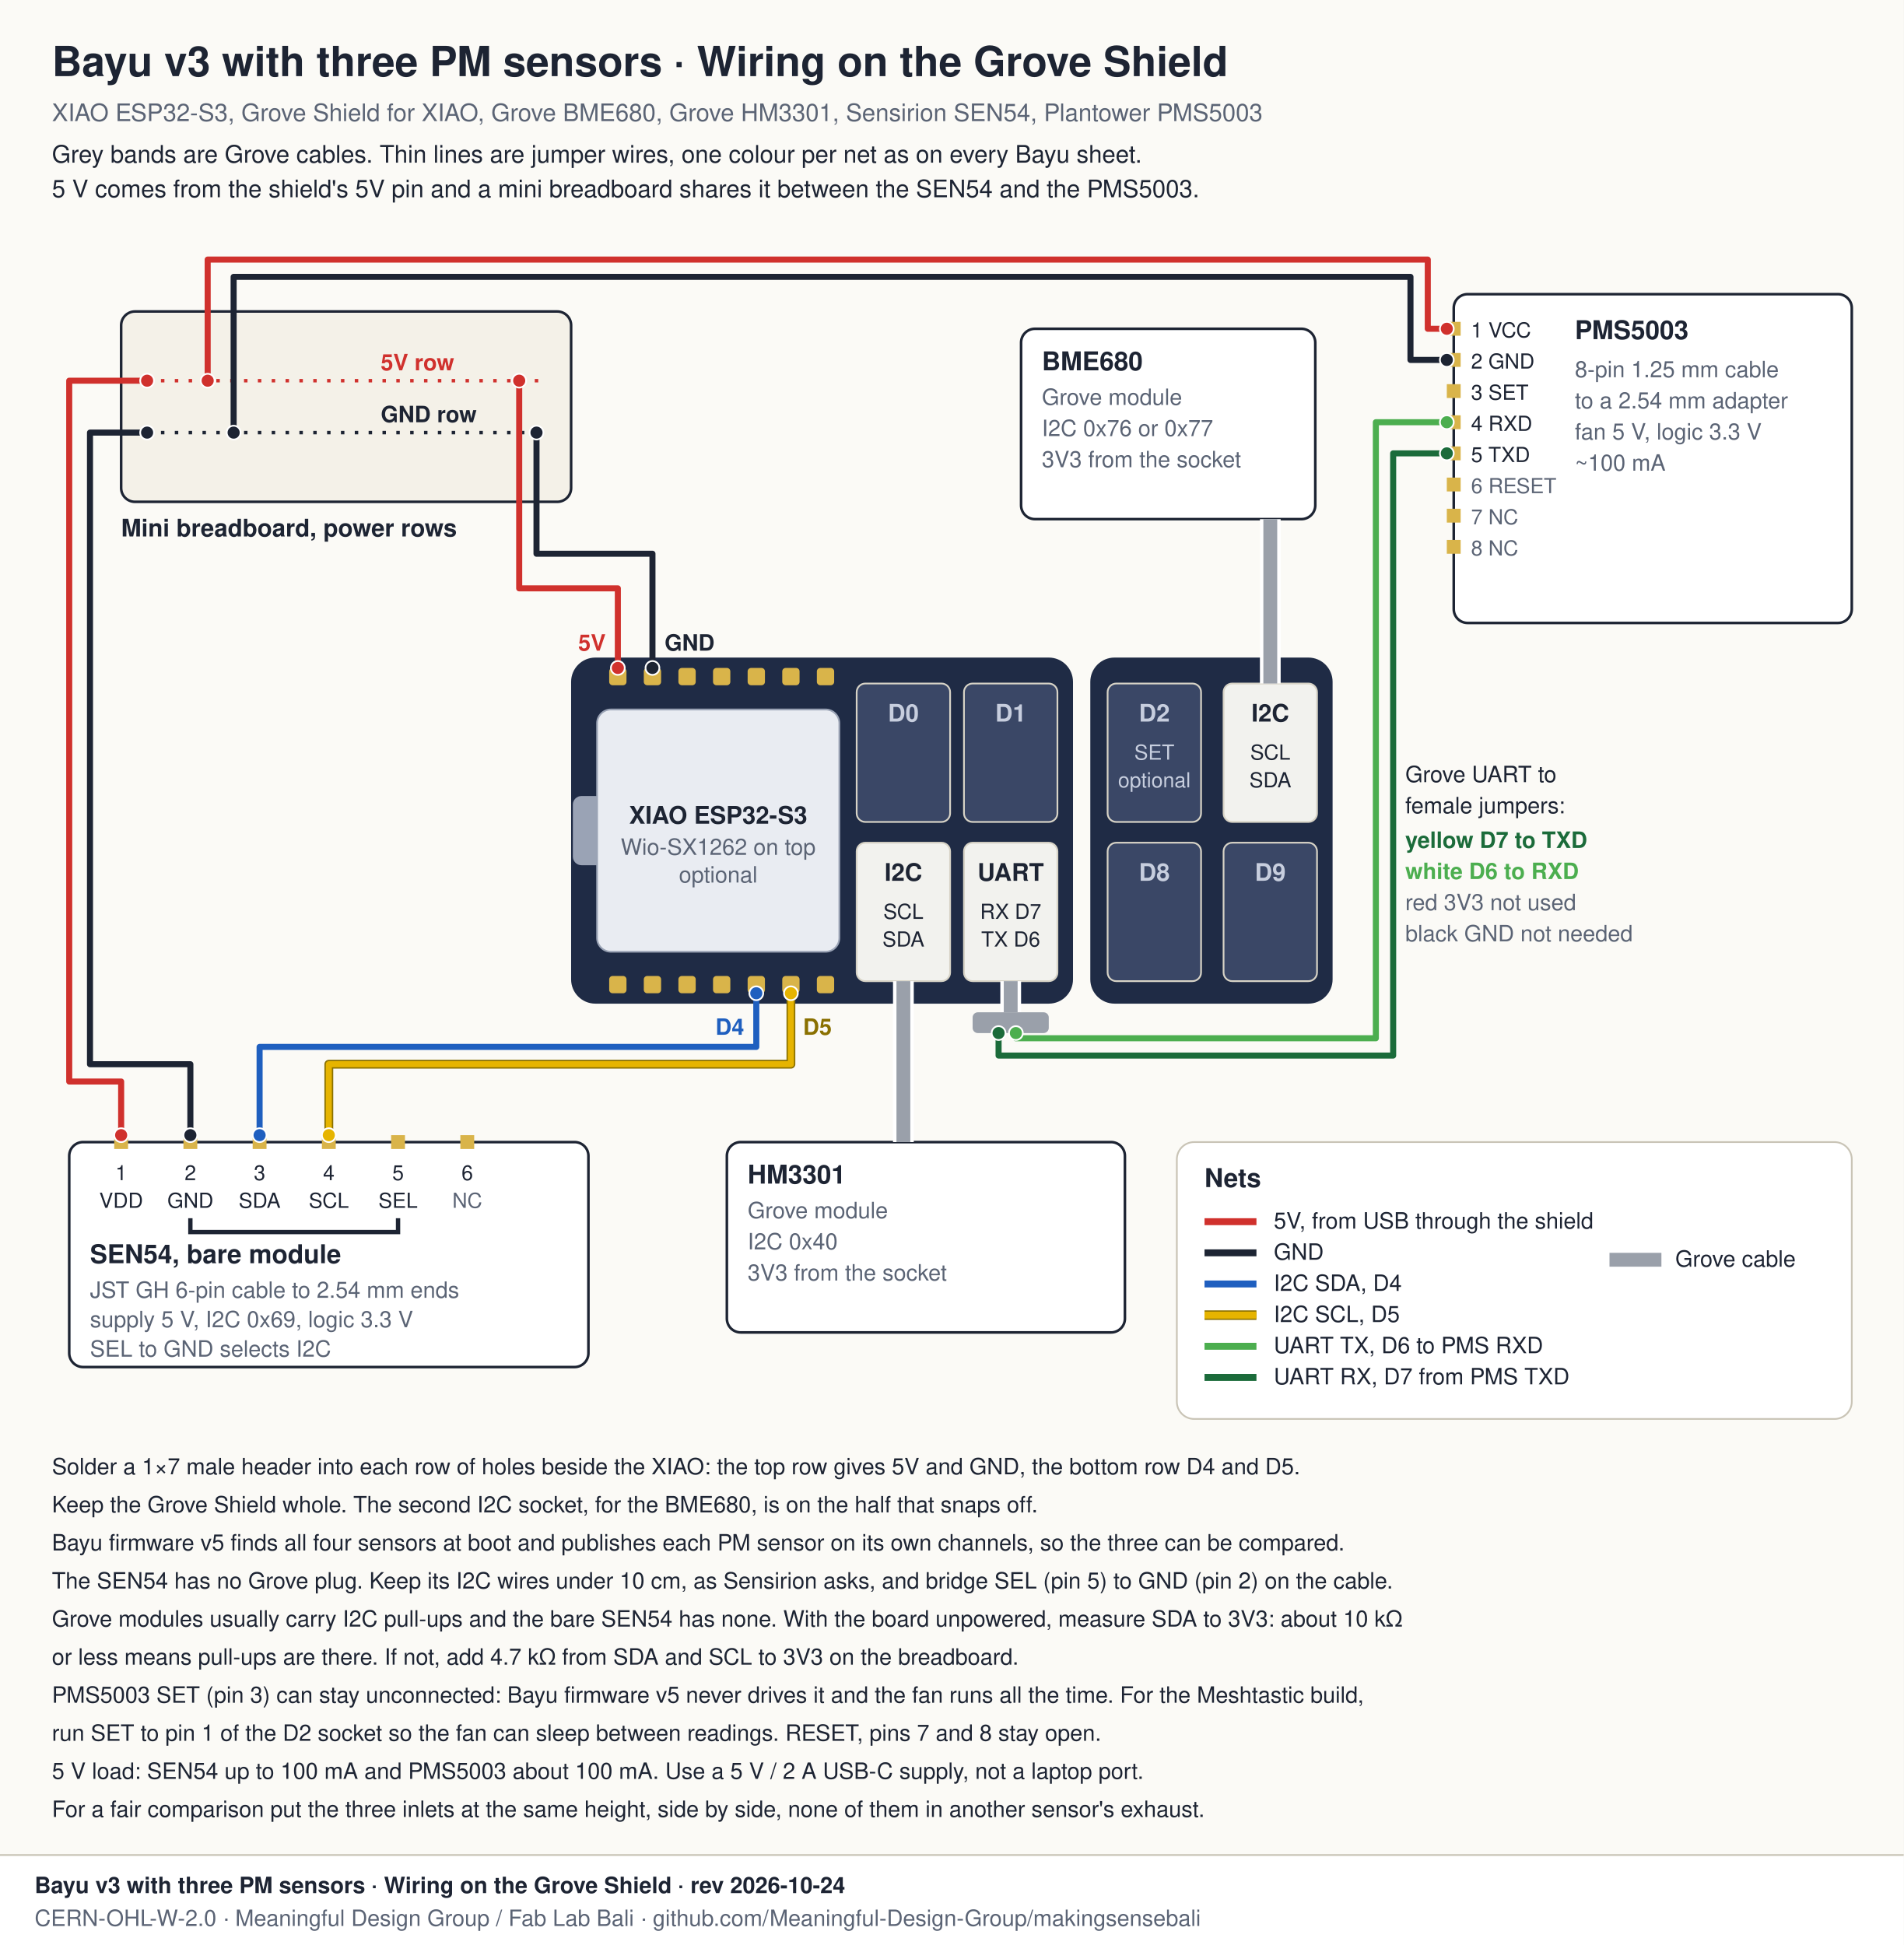
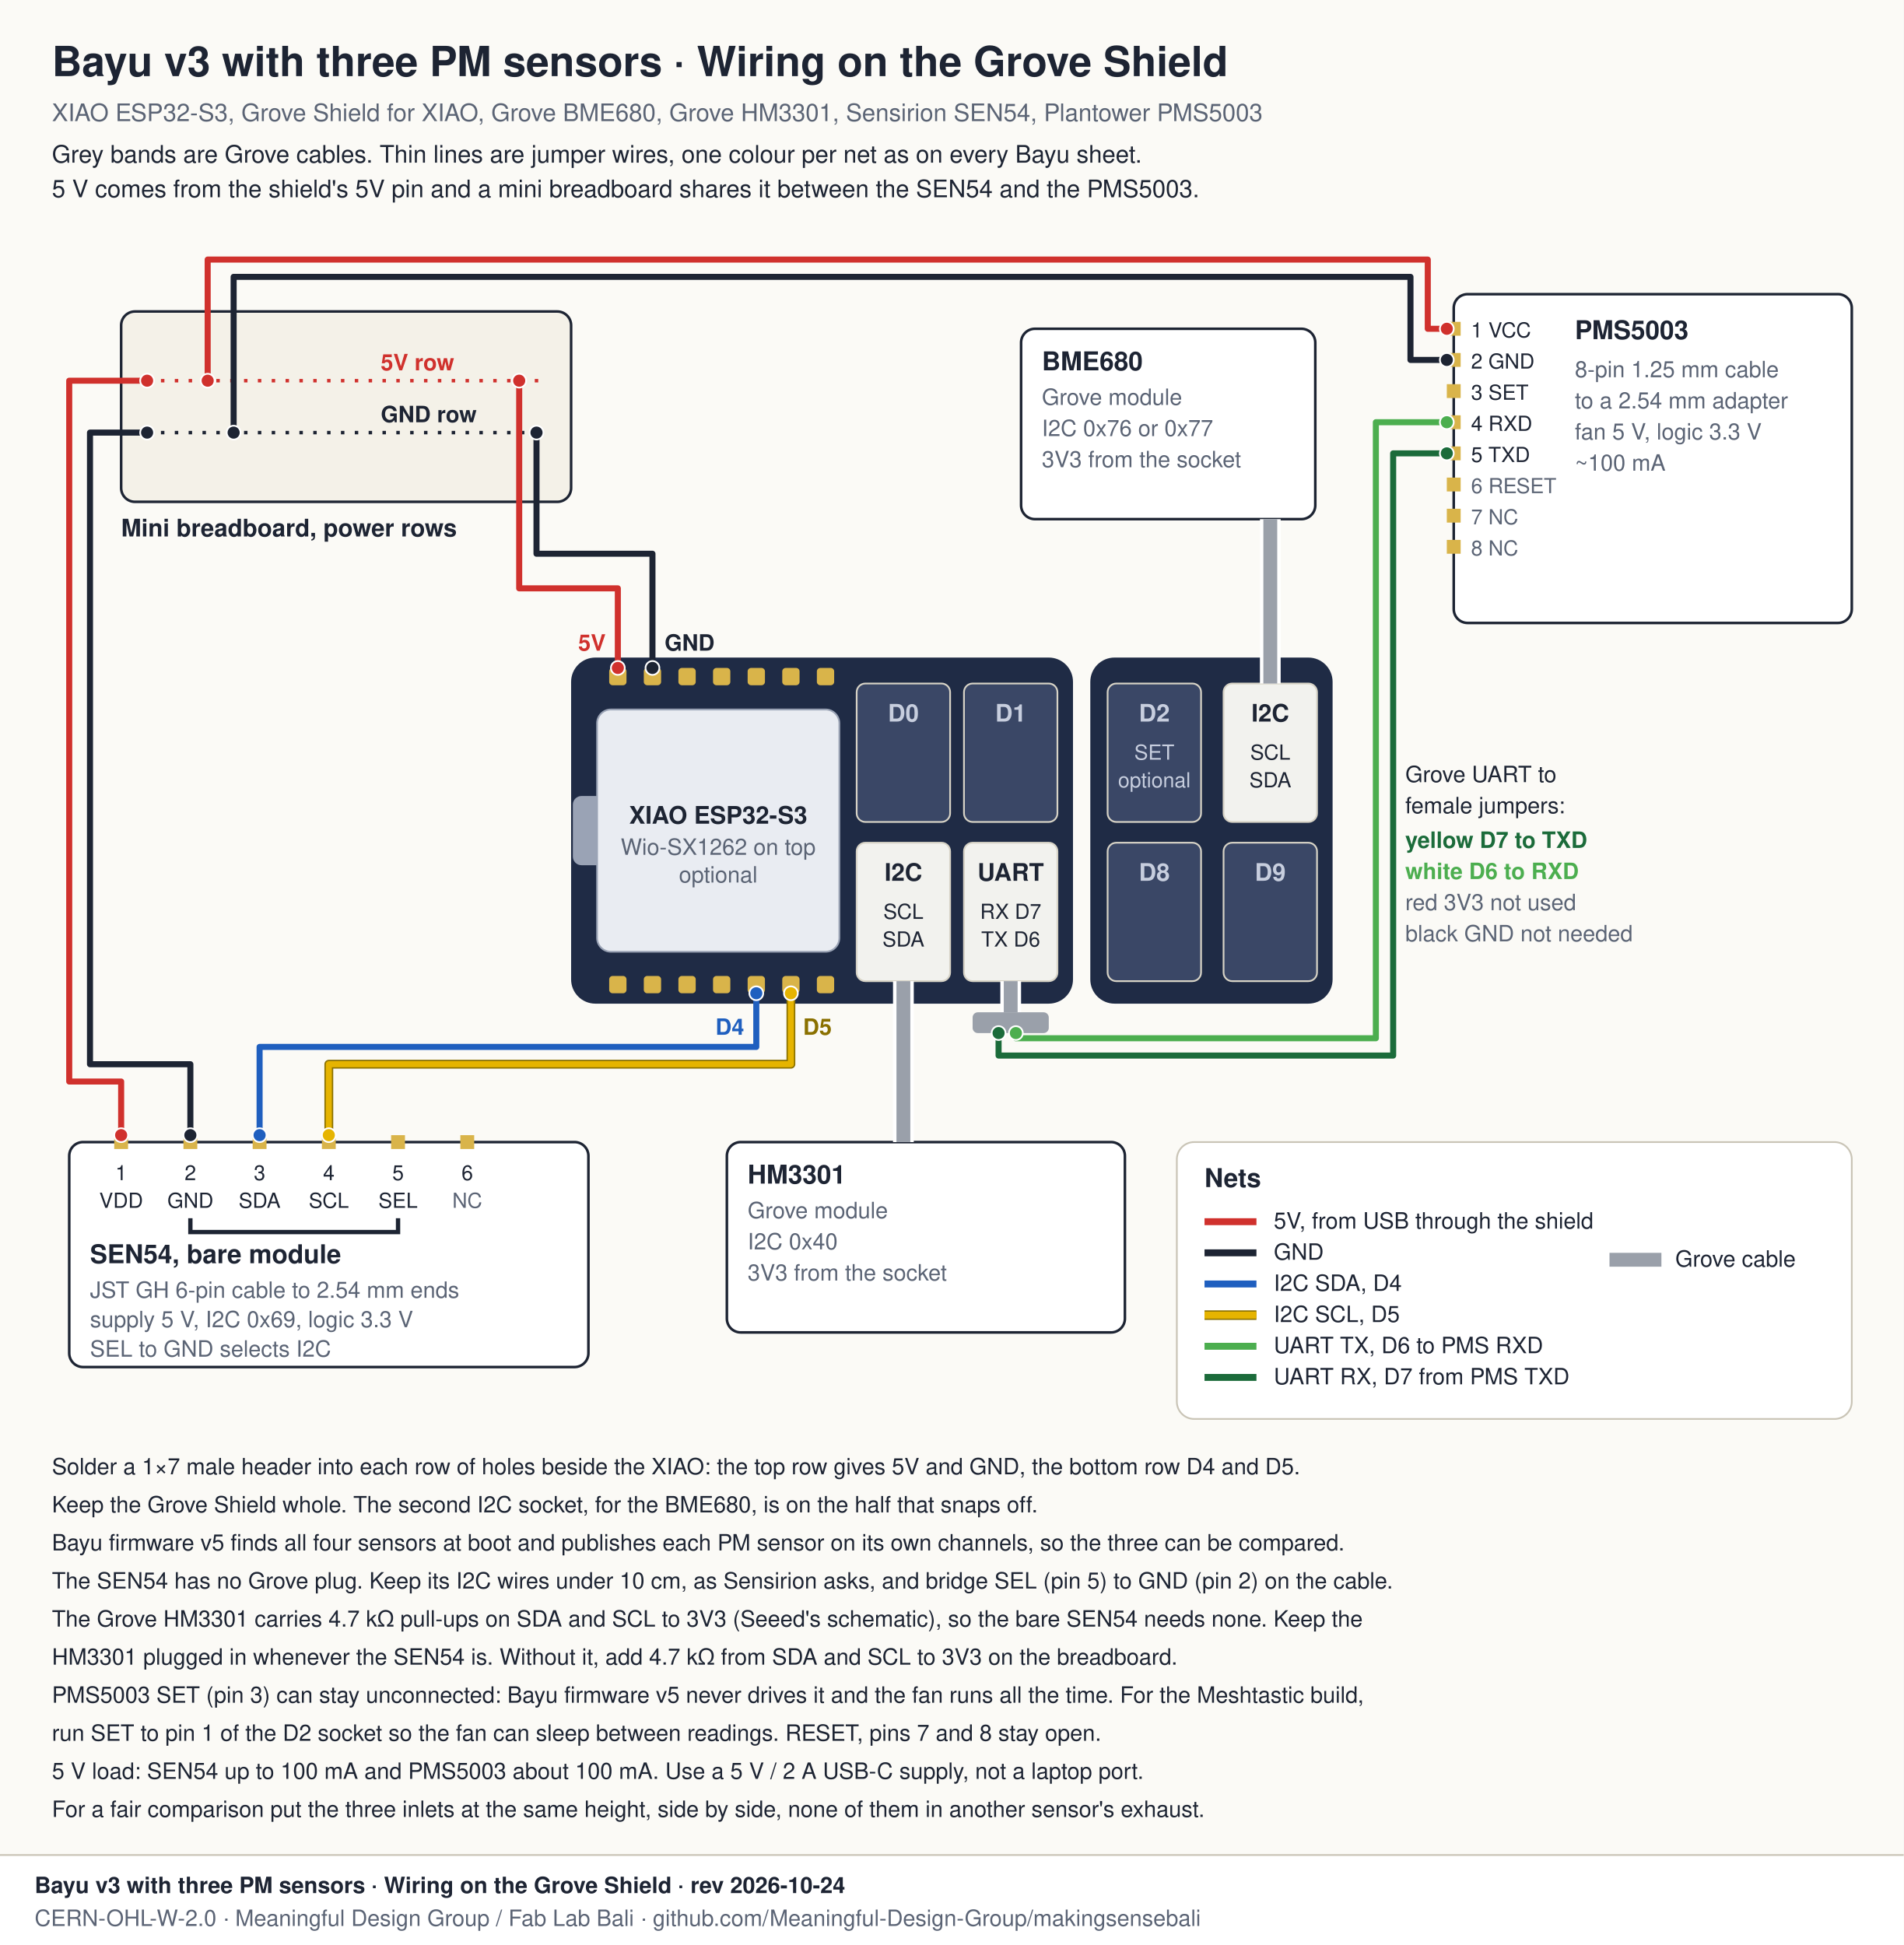
<svg xmlns="http://www.w3.org/2000/svg" width="1100" height="1124" viewBox="0 0 1100 1124" font-family="Helvetica, Arial, sans-serif">
  <rect width="1100" height="1124" fill="#fbfaf6" />
  <text x="30" y="44" font-size="24" fill="#1d2433" font-weight="bold" text-anchor="start">Bayu v3 with three PM sensors · Wiring on the Grove Shield</text>
  <text x="30" y="70" font-size="14" fill="#5b6475" font-weight="normal" text-anchor="start">XIAO ESP32-S3, Grove Shield for XIAO, Grove BME680, Grove HM3301, Sensirion SEN54, Plantower PMS5003</text>
  <text x="30" y="94" font-size="14" fill="#1d2433" font-weight="normal" text-anchor="start">Grey bands are Grove cables. Thin lines are jumper wires, one colour per net as on every Bayu sheet.</text>
  <text x="30" y="114" font-size="14" fill="#1d2433" font-weight="normal" text-anchor="start">5 V comes from the shield's 5V pin and a mini breadboard shares it between the SEN54 and the PMS5003.</text>
  <rect x="70" y="180" width="260" height="110" rx="8" fill="#f4f1e8" stroke="#1d2433" stroke-width="1.5" />
  <text x="70" y="310" font-size="14" fill="#1d2433" font-weight="bold" text-anchor="start">Mini breadboard, power rows</text>
  <line x1="85" y1="220" x2="315" y2="220" stroke="#d0312d" stroke-width="2" stroke-dasharray="2 6" />
  <text x="220" y="214" font-size="13" fill="#d0312d" font-weight="bold" text-anchor="start">5V row</text>
  <line x1="85" y1="250" x2="315" y2="250" stroke="#1d2433" stroke-width="2" stroke-dasharray="2 6" />
  <text x="220" y="244" font-size="13" fill="#1d2433" font-weight="bold" text-anchor="start">GND row</text>
  <rect x="330" y="380" width="290" height="200" rx="14" fill="#1f2b45" />
  <rect x="630" y="380" width="140" height="200" rx="14" fill="#1f2b45" />
  <rect x="331" y="460" width="20" height="40" rx="5" fill="#9aa3b5" />
  <rect x="345" y="410" width="140" height="140" rx="8" fill="#e9ecf2" stroke="#9aa3b5" />
  <text x="415.0" y="476" font-size="14" fill="#1d2433" font-weight="bold" text-anchor="middle">XIAO ESP32-S3</text>
  <text x="415.0" y="494" font-size="13" fill="#5b6475" font-weight="normal" text-anchor="middle">Wio-SX1262 on top</text>
  <text x="415.0" y="510" font-size="13" fill="#5b6475" font-weight="normal" text-anchor="middle">optional</text>
  <rect x="352" y="386" width="10" height="10" rx="2" fill="#d9b44a" />
  <rect x="372" y="386" width="10" height="10" rx="2" fill="#d9b44a" />
  <rect x="392" y="386" width="10" height="10" rx="2" fill="#d9b44a" />
  <rect x="412" y="386" width="10" height="10" rx="2" fill="#d9b44a" />
  <rect x="432" y="386" width="10" height="10" rx="2" fill="#d9b44a" />
  <rect x="452" y="386" width="10" height="10" rx="2" fill="#d9b44a" />
  <rect x="472" y="386" width="10" height="10" rx="2" fill="#d9b44a" />
  <rect x="352" y="564" width="10" height="10" rx="2" fill="#d9b44a" />
  <rect x="372" y="564" width="10" height="10" rx="2" fill="#d9b44a" />
  <rect x="392" y="564" width="10" height="10" rx="2" fill="#d9b44a" />
  <rect x="412" y="564" width="10" height="10" rx="2" fill="#d9b44a" />
  <rect x="432" y="564" width="10" height="10" rx="2" fill="#d9b44a" />
  <rect x="452" y="564" width="10" height="10" rx="2" fill="#d9b44a" />
  <rect x="472" y="564" width="10" height="10" rx="2" fill="#d9b44a" />
  <text x="350" y="376" font-size="13" fill="#d0312d" font-weight="bold" text-anchor="end">5V</text>
  <text x="384" y="376" font-size="13" fill="#1d2433" font-weight="bold" text-anchor="start">GND</text>
  <text x="430" y="598" font-size="13" fill="#1f5fbf" font-weight="bold" text-anchor="end">D4</text>
  <text x="464" y="598" font-size="13" fill="#8a7000" font-weight="bold" text-anchor="start">D5</text>
  <rect x="495" y="395" width="54" height="80" rx="5" fill="#3a4766" stroke="#d7d3c6" />
  <text x="522.0" y="417" font-size="14" fill="#c7cede" font-weight="bold" text-anchor="middle">D0</text>
  <text x="522.0" y="439" font-size="12" fill="#c7cede" font-weight="normal" text-anchor="middle" />
  <text x="522.0" y="455" font-size="12" fill="#c7cede" font-weight="normal" text-anchor="middle" />
  <rect x="557" y="395" width="54" height="80" rx="5" fill="#3a4766" stroke="#d7d3c6" />
  <text x="584.0" y="417" font-size="14" fill="#c7cede" font-weight="bold" text-anchor="middle">D1</text>
  <text x="584.0" y="439" font-size="12" fill="#c7cede" font-weight="normal" text-anchor="middle" />
  <text x="584.0" y="455" font-size="12" fill="#c7cede" font-weight="normal" text-anchor="middle" />
  <rect x="495" y="487" width="54" height="80" rx="5" fill="#f2f2ee" stroke="#d7d3c6" />
  <text x="522.0" y="509" font-size="14" fill="#1d2433" font-weight="bold" text-anchor="middle">I2C</text>
  <text x="522.0" y="531" font-size="12" fill="#1d2433" font-weight="normal" text-anchor="middle">SCL</text>
  <text x="522.0" y="547" font-size="12" fill="#1d2433" font-weight="normal" text-anchor="middle">SDA</text>
  <rect x="557" y="487" width="54" height="80" rx="5" fill="#f2f2ee" stroke="#d7d3c6" />
  <text x="584.0" y="509" font-size="14" fill="#1d2433" font-weight="bold" text-anchor="middle">UART</text>
  <text x="584.0" y="531" font-size="12" fill="#1d2433" font-weight="normal" text-anchor="middle">RX D7</text>
  <text x="584.0" y="547" font-size="12" fill="#1d2433" font-weight="normal" text-anchor="middle">TX D6</text>
  <rect x="640" y="395" width="54" height="80" rx="5" fill="#3a4766" stroke="#d7d3c6" />
  <text x="667.0" y="417" font-size="14" fill="#c7cede" font-weight="bold" text-anchor="middle">D2</text>
  <text x="667.0" y="439" font-size="12" fill="#c7cede" font-weight="normal" text-anchor="middle">SET</text>
  <text x="667.0" y="455" font-size="12" fill="#c7cede" font-weight="normal" text-anchor="middle">optional</text>
  <rect x="707" y="395" width="54" height="80" rx="5" fill="#f2f2ee" stroke="#d7d3c6" />
  <text x="734.0" y="417" font-size="14" fill="#1d2433" font-weight="bold" text-anchor="middle">I2C</text>
  <text x="734.0" y="439" font-size="12" fill="#1d2433" font-weight="normal" text-anchor="middle">SCL</text>
  <text x="734.0" y="455" font-size="12" fill="#1d2433" font-weight="normal" text-anchor="middle">SDA</text>
  <rect x="640" y="487" width="54" height="80" rx="5" fill="#3a4766" stroke="#d7d3c6" />
  <text x="667.0" y="509" font-size="14" fill="#c7cede" font-weight="bold" text-anchor="middle">D8</text>
  <text x="667.0" y="531" font-size="12" fill="#c7cede" font-weight="normal" text-anchor="middle" />
  <text x="667.0" y="547" font-size="12" fill="#c7cede" font-weight="normal" text-anchor="middle" />
  <rect x="707" y="487" width="54" height="80" rx="5" fill="#3a4766" stroke="#d7d3c6" />
  <text x="734.0" y="509" font-size="14" fill="#c7cede" font-weight="bold" text-anchor="middle">D9</text>
  <text x="734.0" y="531" font-size="12" fill="#c7cede" font-weight="normal" text-anchor="middle" />
  <text x="734.0" y="547" font-size="12" fill="#c7cede" font-weight="normal" text-anchor="middle" />
  <rect x="590" y="190" width="170" height="110" rx="8" fill="#ffffff" stroke="#1d2433" stroke-width="1.5" />
  <text x="602" y="214" font-size="15" fill="#1d2433" font-weight="bold" text-anchor="start">BME680</text>
  <text x="602" y="234" font-size="13" fill="#5b6475" font-weight="normal" text-anchor="start">Grove module</text>
  <text x="602" y="252" font-size="13" fill="#5b6475" font-weight="normal" text-anchor="start">I2C 0x76 or 0x77</text>
  <text x="602" y="270" font-size="13" fill="#5b6475" font-weight="normal" text-anchor="start">3V3 from the socket</text>
  <polyline points="734,395 734,300" fill="none" stroke="#ffffff" stroke-width="12" stroke-linejoin="round" />
  <polyline points="734,395 734,300" fill="none" stroke="#9aa0aa" stroke-width="8" stroke-linejoin="round" />
  <rect x="840" y="170" width="230" height="190" rx="8" fill="#ffffff" stroke="#1d2433" stroke-width="1.5" />
  <text x="852" y="194" font-size="15" fill="#1d2433" font-weight="bold" text-anchor="start" />
  <text x="910" y="196" font-size="15" fill="#1d2433" font-weight="bold" text-anchor="start">PMS5003</text>
  <text x="910" y="218" font-size="13" fill="#5b6475" font-weight="normal" text-anchor="start">8-pin 1.25 mm cable</text>
  <text x="910" y="236" font-size="13" fill="#5b6475" font-weight="normal" text-anchor="start">to a 2.54 mm adapter</text>
  <text x="910" y="254" font-size="13" fill="#5b6475" font-weight="normal" text-anchor="start">fan 5 V, logic 3.3 V</text>
  <text x="910" y="272" font-size="13" fill="#5b6475" font-weight="normal" text-anchor="start">~100 mA</text>
  <rect x="836" y="186" width="8" height="8" fill="#d9b44a" />
  <text x="850" y="195" font-size="12" fill="#1d2433" font-weight="normal" text-anchor="start">1 VCC</text>
  <rect x="836" y="204" width="8" height="8" fill="#d9b44a" />
  <text x="850" y="213" font-size="12" fill="#1d2433" font-weight="normal" text-anchor="start">2 GND</text>
  <rect x="836" y="222" width="8" height="8" fill="#d9b44a" />
  <text x="850" y="231" font-size="12" fill="#1d2433" font-weight="normal" text-anchor="start">3 SET</text>
  <rect x="836" y="240" width="8" height="8" fill="#d9b44a" />
  <text x="850" y="249" font-size="12" fill="#1d2433" font-weight="normal" text-anchor="start">4 RXD</text>
  <rect x="836" y="258" width="8" height="8" fill="#d9b44a" />
  <text x="850" y="267" font-size="12" fill="#1d2433" font-weight="normal" text-anchor="start">5 TXD</text>
  <rect x="836" y="276" width="8" height="8" fill="#d9b44a" />
  <text x="850" y="285" font-size="12" fill="#5b6475" font-weight="normal" text-anchor="start">6 RESET</text>
  <rect x="836" y="294" width="8" height="8" fill="#d9b44a" />
  <text x="850" y="303" font-size="12" fill="#5b6475" font-weight="normal" text-anchor="start">7 NC</text>
  <rect x="836" y="312" width="8" height="8" fill="#d9b44a" />
  <text x="850" y="321" font-size="12" fill="#5b6475" font-weight="normal" text-anchor="start">8 NC</text>
  <rect x="40" y="660" width="300" height="130" rx="8" fill="#ffffff" stroke="#1d2433" stroke-width="1.5" />
  <text x="52" y="684" font-size="15" fill="#1d2433" font-weight="bold" text-anchor="start" />
  <text x="52" y="730" font-size="15" fill="#1d2433" font-weight="bold" text-anchor="start">SEN54, bare module</text>
  <text x="52" y="750" font-size="13" fill="#5b6475" font-weight="normal" text-anchor="start">JST GH 6-pin cable to 2.54 mm ends</text>
  <text x="52" y="767" font-size="13" fill="#5b6475" font-weight="normal" text-anchor="start">supply 5 V, I2C 0x69, logic 3.3 V</text>
  <text x="52" y="784" font-size="13" fill="#5b6475" font-weight="normal" text-anchor="start">SEL to GND selects I2C</text>
  <rect x="66" y="656" width="8" height="8" fill="#d9b44a" />
  <text x="70" y="682" font-size="12" fill="#1d2433" font-weight="normal" text-anchor="middle">1</text>
  <text x="70" y="698" font-size="12" fill="#1d2433" font-weight="normal" text-anchor="middle">VDD</text>
  <rect x="106" y="656" width="8" height="8" fill="#d9b44a" />
  <text x="110" y="682" font-size="12" fill="#1d2433" font-weight="normal" text-anchor="middle">2</text>
  <text x="110" y="698" font-size="12" fill="#1d2433" font-weight="normal" text-anchor="middle">GND</text>
  <rect x="146" y="656" width="8" height="8" fill="#d9b44a" />
  <text x="150" y="682" font-size="12" fill="#1d2433" font-weight="normal" text-anchor="middle">3</text>
  <text x="150" y="698" font-size="12" fill="#1d2433" font-weight="normal" text-anchor="middle">SDA</text>
  <rect x="186" y="656" width="8" height="8" fill="#d9b44a" />
  <text x="190" y="682" font-size="12" fill="#1d2433" font-weight="normal" text-anchor="middle">4</text>
  <text x="190" y="698" font-size="12" fill="#1d2433" font-weight="normal" text-anchor="middle">SCL</text>
  <rect x="226" y="656" width="8" height="8" fill="#d9b44a" />
  <text x="230" y="682" font-size="12" fill="#1d2433" font-weight="normal" text-anchor="middle">5</text>
  <text x="230" y="698" font-size="12" fill="#1d2433" font-weight="normal" text-anchor="middle">SEL</text>
  <rect x="266" y="656" width="8" height="8" fill="#d9b44a" />
  <text x="270" y="682" font-size="12" fill="#1d2433" font-weight="normal" text-anchor="middle">6</text>
  <text x="270" y="698" font-size="12" fill="#5b6475" font-weight="normal" text-anchor="middle">NC</text>
  <path d="M110,704 v8 h120 v-8" fill="none" stroke="#1d2433" stroke-width="2.5" />
  <text x="170" y="724" font-size="12" fill="#1d2433" font-weight="normal" text-anchor="start" />
  <rect x="420" y="660" width="230" height="110" rx="8" fill="#ffffff" stroke="#1d2433" stroke-width="1.5" />
  <text x="432" y="684" font-size="15" fill="#1d2433" font-weight="bold" text-anchor="start">HM3301</text>
  <text x="432" y="704" font-size="13" fill="#5b6475" font-weight="normal" text-anchor="start">Grove module</text>
  <text x="432" y="722" font-size="13" fill="#5b6475" font-weight="normal" text-anchor="start">I2C 0x40</text>
  <text x="432" y="740" font-size="13" fill="#5b6475" font-weight="normal" text-anchor="start">3V3 from the socket</text>
  <polyline points="522,567 522,660" fill="none" stroke="#ffffff" stroke-width="12" stroke-linejoin="round" />
  <polyline points="522,567 522,660" fill="none" stroke="#9aa0aa" stroke-width="8" stroke-linejoin="round" />
  <polyline points="357,386 357,340 300,340 300,220" fill="none" stroke="#d0312d" stroke-width="3.5" stroke-linejoin="round" />
  <circle cx="357" cy="386" r="4" fill="#d0312d" stroke="#ffffff" stroke-width="1" />
  <circle cx="300" cy="220" r="4" fill="#d0312d" stroke="#ffffff" stroke-width="1" />
  <polyline points="377,386 377,320 310,320 310,250" fill="none" stroke="#1d2433" stroke-width="3.5" stroke-linejoin="round" />
  <circle cx="377" cy="386" r="4" fill="#1d2433" stroke="#ffffff" stroke-width="1" />
  <circle cx="310" cy="250" r="4" fill="#1d2433" stroke="#ffffff" stroke-width="1" />
  <polyline points="120,220 120,150 825,150 825,190 836,190" fill="none" stroke="#d0312d" stroke-width="3.5" stroke-linejoin="round" />
  <circle cx="120" cy="220" r="4" fill="#d0312d" stroke="#ffffff" stroke-width="1" />
  <circle cx="836" cy="190" r="4" fill="#d0312d" stroke="#ffffff" stroke-width="1" />
  <polyline points="135,250 135,160 815,160 815,208 836,208" fill="none" stroke="#1d2433" stroke-width="3.5" stroke-linejoin="round" />
  <circle cx="135" cy="250" r="4" fill="#1d2433" stroke="#ffffff" stroke-width="1" />
  <circle cx="836" cy="208" r="4" fill="#1d2433" stroke="#ffffff" stroke-width="1" />
  <polyline points="85,220 40,220 40,625 70,625 70,656" fill="none" stroke="#d0312d" stroke-width="3.5" stroke-linejoin="round" />
  <circle cx="85" cy="220" r="4" fill="#d0312d" stroke="#ffffff" stroke-width="1" />
  <circle cx="70" cy="656" r="4" fill="#d0312d" stroke="#ffffff" stroke-width="1" />
  <polyline points="85,250 52,250 52,615 110,615 110,656" fill="none" stroke="#1d2433" stroke-width="3.5" stroke-linejoin="round" />
  <circle cx="85" cy="250" r="4" fill="#1d2433" stroke="#ffffff" stroke-width="1" />
  <circle cx="110" cy="656" r="4" fill="#1d2433" stroke="#ffffff" stroke-width="1" />
  <polyline points="437,574 437,605 150,605 150,656" fill="none" stroke="#1f5fbf" stroke-width="3.5" stroke-linejoin="round" />
  <circle cx="437" cy="574" r="4" fill="#1f5fbf" stroke="#ffffff" stroke-width="1" />
  <circle cx="150" cy="656" r="4" fill="#1f5fbf" stroke="#ffffff" stroke-width="1" />
  <polyline points="457,574 457,615 190,615 190,656" fill="none" stroke="#8a7000" stroke-width="5.1" stroke-linejoin="round" />
  <polyline points="457,574 457,615 190,615 190,656" fill="none" stroke="#e6b400" stroke-width="3.5" stroke-linejoin="round" />
  <circle cx="457" cy="574" r="4" fill="#e6b400" stroke="#ffffff" stroke-width="1" />
  <circle cx="190" cy="656" r="4" fill="#e6b400" stroke="#ffffff" stroke-width="1" />
  <polyline points="584,567 584,585" fill="none" stroke="#ffffff" stroke-width="12" stroke-linejoin="round" />
  <polyline points="584,567 584,585" fill="none" stroke="#9aa0aa" stroke-width="8" stroke-linejoin="round" />
  <rect x="562" y="585" width="44" height="12" rx="3" fill="#9aa0aa" />
  <text x="617" y="594" font-size="12" fill="#1d2433" font-weight="normal" text-anchor="start" />
  <polyline points="587,597 587,600 795,600 795,244 836,244" fill="none" stroke="#4cae4f" stroke-width="3.5" stroke-linejoin="round" />
  <circle cx="587" cy="597" r="4" fill="#4cae4f" stroke="#ffffff" stroke-width="1" />
  <circle cx="836" cy="244" r="4" fill="#4cae4f" stroke="#ffffff" stroke-width="1" />
  <polyline points="577,597 577,610 805,610 805,262 836,262" fill="none" stroke="#1b6b3a" stroke-width="3.5" stroke-linejoin="round" />
  <circle cx="577" cy="597" r="4" fill="#1b6b3a" stroke="#ffffff" stroke-width="1" />
  <circle cx="836" cy="262" r="4" fill="#1b6b3a" stroke="#ffffff" stroke-width="1" />
  <text x="812" y="452" font-size="13" fill="#1d2433" font-weight="normal" text-anchor="start">Grove UART to</text>
  <text x="812" y="470" font-size="13" fill="#1d2433" font-weight="normal" text-anchor="start">female jumpers:</text>
  <text x="812" y="490" font-size="13" fill="#1b6b3a" font-weight="bold" text-anchor="start">yellow D7 to TXD</text>
  <text x="812" y="508" font-size="13" fill="#4cae4f" font-weight="bold" text-anchor="start">white D6 to RXD</text>
  <text x="812" y="526" font-size="13" fill="#5b6475" font-weight="normal" text-anchor="start">red 3V3 not used</text>
  <text x="812" y="544" font-size="13" fill="#5b6475" font-weight="normal" text-anchor="start">black GND not needed</text>
  <rect x="680" y="660" width="390" height="160" rx="10" fill="#ffffff" stroke="#c9c4b6" />
  <text x="696" y="686" font-size="15" fill="#1d2433" font-weight="bold" text-anchor="start">Nets</text>
  <line x1="696" y1="706" x2="726" y2="706" stroke="#d0312d" stroke-width="4" />
  <text x="736" y="710" font-size="13" fill="#1d2433" font-weight="normal" text-anchor="start">5V, from USB through the shield</text>
  <line x1="696" y1="724" x2="726" y2="724" stroke="#1d2433" stroke-width="4" />
  <text x="736" y="728" font-size="13" fill="#1d2433" font-weight="normal" text-anchor="start">GND</text>
  <line x1="696" y1="742" x2="726" y2="742" stroke="#1f5fbf" stroke-width="4" />
  <text x="736" y="746" font-size="13" fill="#1d2433" font-weight="normal" text-anchor="start">I2C SDA, D4</text>
  <line x1="696" y1="760" x2="726" y2="760" stroke="#8a7000" stroke-width="5.5" />
  <line x1="696" y1="760" x2="726" y2="760" stroke="#e6b400" stroke-width="4" />
  <text x="736" y="764" font-size="13" fill="#1d2433" font-weight="normal" text-anchor="start">I2C SCL, D5</text>
  <line x1="696" y1="778" x2="726" y2="778" stroke="#4cae4f" stroke-width="4" />
  <text x="736" y="782" font-size="13" fill="#1d2433" font-weight="normal" text-anchor="start">UART TX, D6 to PMS RXD</text>
  <line x1="696" y1="796" x2="726" y2="796" stroke="#1b6b3a" stroke-width="4" />
  <text x="736" y="800" font-size="13" fill="#1d2433" font-weight="normal" text-anchor="start">UART RX, D7 from PMS TXD</text>
  <line x1="930" y1="728" x2="960" y2="728" stroke="#9aa0aa" stroke-width="8" />
  <text x="968" y="732" font-size="13" fill="#1d2433" font-weight="normal" text-anchor="start">Grove cable</text>
  <text x="30" y="852" font-size="13" fill="#1d2433" font-weight="normal" text-anchor="start">Solder a 1×7 male header into each row of holes beside the XIAO: the top row gives 5V and GND, the bottom row D4 and D5.</text>
  <text x="30" y="874" font-size="13" fill="#1d2433" font-weight="normal" text-anchor="start">Keep the Grove Shield whole. The second I2C socket, for the BME680, is on the half that snaps off.</text>
  <text x="30" y="896" font-size="13" fill="#1d2433" font-weight="normal" text-anchor="start">Bayu firmware v5 finds all four sensors at boot and publishes each PM sensor on its own channels, so the three can be compared.</text>
  <text x="30" y="918" font-size="13" fill="#1d2433" font-weight="normal" text-anchor="start">The SEN54 has no Grove plug. Keep its I2C wires under 10 cm, as Sensirion asks, and bridge SEL (pin 5) to GND (pin 2) on the cable.</text>
-   <text x="30" y="940" font-size="13" fill="#1d2433" font-weight="normal" text-anchor="start">Grove modules usually carry I2C pull-ups and the bare SEN54 has none. With the board unpowered, measure SDA to 3V3: about 10 kΩ</text>
-   <text x="30" y="962" font-size="13" fill="#1d2433" font-weight="normal" text-anchor="start">or less means pull-ups are there. If not, add 4.7 kΩ from SDA and SCL to 3V3 on the breadboard.</text>
+   <text x="30" y="940" font-size="13" fill="#1d2433" font-weight="normal" text-anchor="start">The Grove HM3301 carries 4.7 kΩ pull-ups on SDA and SCL to 3V3 (Seeed's schematic), so the bare SEN54 needs none. Keep the</text>
+   <text x="30" y="962" font-size="13" fill="#1d2433" font-weight="normal" text-anchor="start">HM3301 plugged in whenever the SEN54 is. Without it, add 4.7 kΩ from SDA and SCL to 3V3 on the breadboard.</text>
  <text x="30" y="984" font-size="13" fill="#1d2433" font-weight="normal" text-anchor="start">PMS5003 SET (pin 3) can stay unconnected: Bayu firmware v5 never drives it and the fan runs all the time. For the Meshtastic build,</text>
  <text x="30" y="1006" font-size="13" fill="#1d2433" font-weight="normal" text-anchor="start">run SET to pin 1 of the D2 socket so the fan can sleep between readings. RESET, pins 7 and 8 stay open.</text>
  <text x="30" y="1028" font-size="13" fill="#1d2433" font-weight="normal" text-anchor="start">5 V load: SEN54 up to 100 mA and PMS5003 about 100 mA. Use a 5 V / 2 A USB-C supply, not a laptop port.</text>
  <text x="30" y="1050" font-size="13" fill="#1d2433" font-weight="normal" text-anchor="start">For a fair comparison put the three inlets at the same height, side by side, none of them in another sensor's exhaust.</text>
  <g font-family="Helvetica, Arial, sans-serif" font-size="13">
    <rect x="0" y="1072" width="1100" height="52" fill="#ffffff" />
    <line x1="0" y1="1072" x2="1100" y2="1072" stroke="#c9c4b6" />
    <text x="20" y="1094" fill="#1d2433" font-weight="bold">Bayu v3 with three PM sensors · Wiring on the Grove Shield · rev 2026-10-24</text>
    <text x="20" y="1113" fill="#5b6475">CERN-OHL-W-2.0 · Meaningful Design Group / Fab Lab Bali · github.com/Meaningful-Design-Group/makingsensebali</text>
  </g>
</svg>
